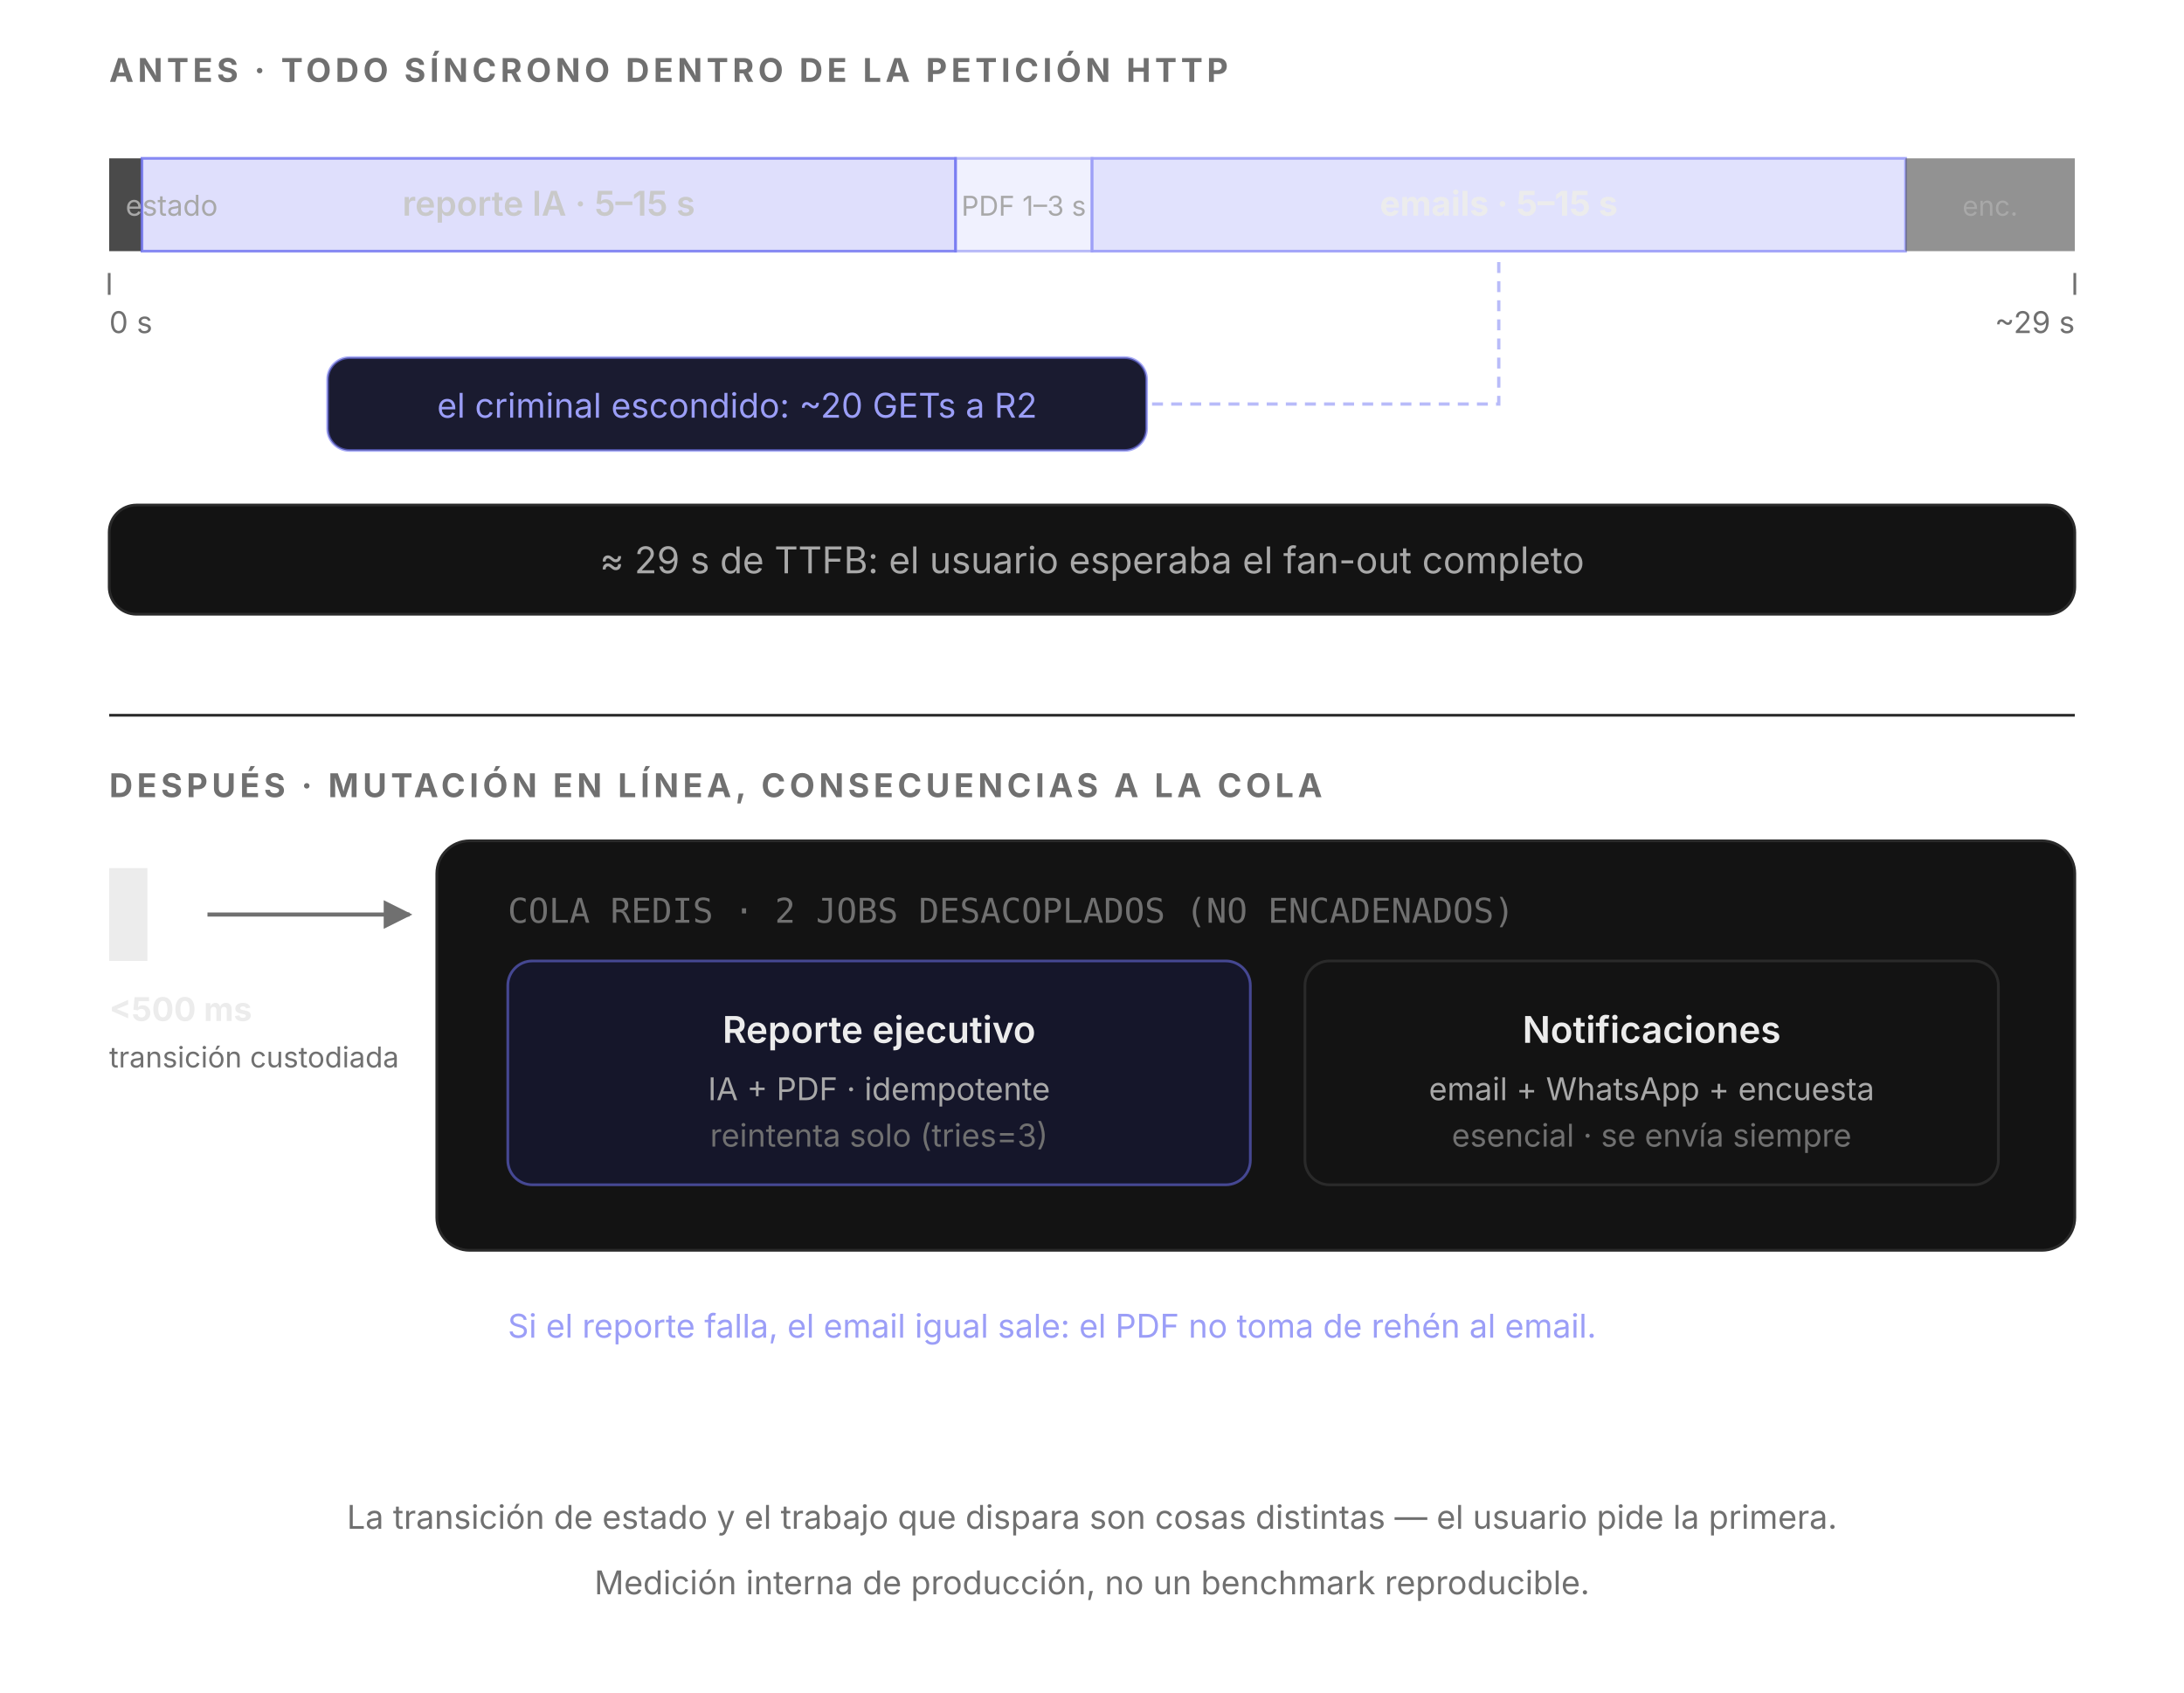
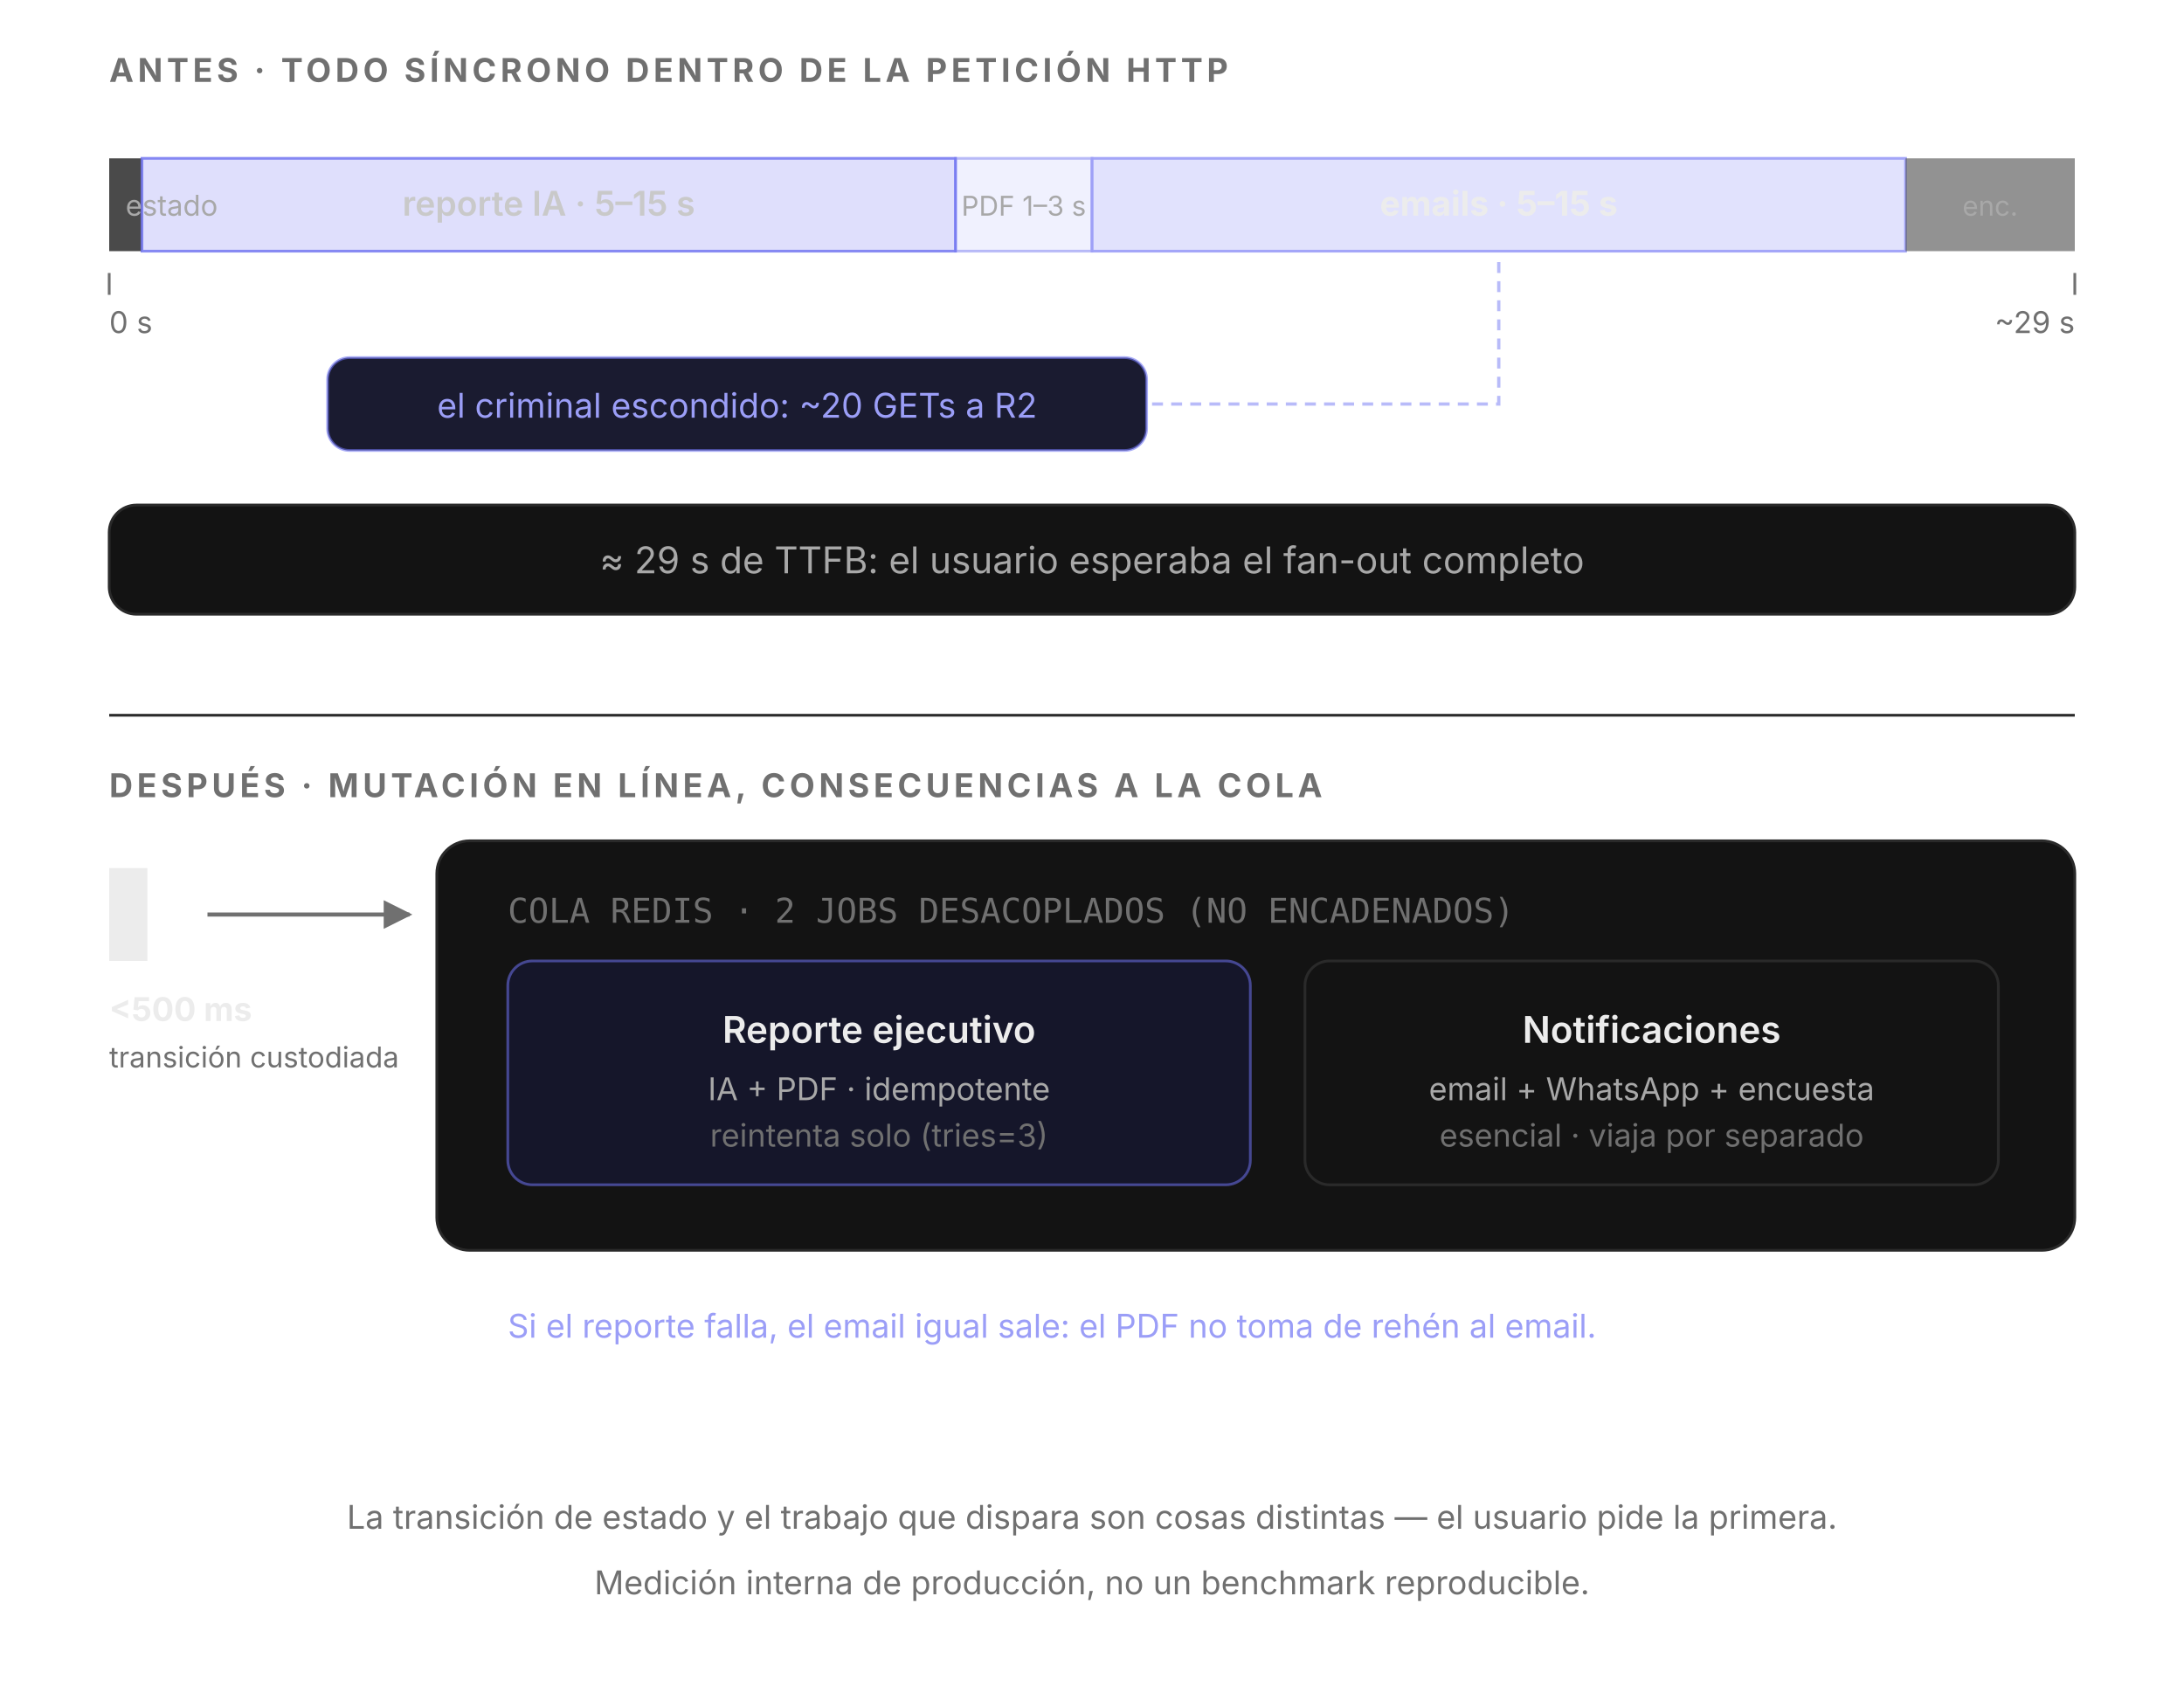
<svg xmlns="http://www.w3.org/2000/svg" viewBox="0 0 800 620" role="img" aria-label="Diagrama antes y después: antes, la petición HTTP ejecutaba en secuencia la transición de estado, el reporte con IA de 5 a 15 segundos, el render de PDF y subida a R2 de 1 a 3 segundos, los emails que descargaban unos 20 archivos de R2 durante 5 a 15 segundos y la encuesta, totalizando unos 29 segundos. Después, la petición solo hace la transición de estado en menos de 500 milisegundos y dos jobs desacoplados en la cola Redis hacen el resto.">
  <defs>
    <marker id="arr-a" viewBox="0 0 10 10" refX="9" refY="5" markerWidth="7" markerHeight="7" orient="auto-start-reverse">
      <path d="M 0 0 L 10 5 L 0 10 z" fill="#707070" />
    </marker>
  </defs>
  <text x="40" y="30" font-family="Inter, system-ui, sans-serif" font-size="12" font-weight="700" letter-spacing="1.5" fill="#707070">ANTES · TODO SÍNCRONO DENTRO DE LA PETICIÓN HTTP</text>
  <rect x="40" y="58" width="12" height="34" fill="#4a4a4a" />
  <rect x="52" y="58" width="298" height="34" fill="#6D71F0" fill-opacity=".22" stroke="#6D71F0" stroke-opacity=".8" />
  <rect x="350" y="58" width="50" height="34" fill="#6D71F0" fill-opacity=".10" stroke="#6D71F0" stroke-opacity=".45" />
  <rect x="400" y="58" width="298" height="34" fill="#9B9EF7" fill-opacity=".30" stroke="#9B9EF7" stroke-opacity=".9" />
  <rect x="698" y="58" width="62" height="34" fill="#4a4a4a" fill-opacity=".6" />
  <text x="46" y="79" font-family="Inter, system-ui, sans-serif" font-size="10.5" fill="#a8a8a8">estado</text>
  <text x="201" y="79" text-anchor="middle" font-family="Inter, system-ui, sans-serif" font-size="12.5" font-weight="600" fill="#c9c9c9">reporte IA · 5–15 s</text>
  <text x="375" y="79" text-anchor="middle" font-family="Inter, system-ui, sans-serif" font-size="10" fill="#a8a8a8">PDF 1–3 s</text>
  <text x="549" y="79" text-anchor="middle" font-family="Inter, system-ui, sans-serif" font-size="12.5" font-weight="700" fill="#ececec">emails · 5–15 s</text>
  <text x="729" y="79" text-anchor="middle" font-family="Inter, system-ui, sans-serif" font-size="10" fill="#a8a8a8">enc.</text>
  <line x1="40" y1="100" x2="40" y2="108" stroke="#707070" stroke-width="1" />
  <text x="40" y="122" font-family="Inter, system-ui, sans-serif" font-size="11" fill="#707070">0 s</text>
  <line x1="760" y1="100" x2="760" y2="108" stroke="#707070" stroke-width="1" />
  <text x="760" y="122" text-anchor="end" font-family="Inter, system-ui, sans-serif" font-size="11" fill="#707070">~29 s</text>
  <path d="M 549 96 L 549 148 L 420 148" fill="none" stroke="#9B9EF7" stroke-opacity=".7" stroke-width="1.2" stroke-dasharray="4 3" />
  <rect x="120" y="131" width="300" height="34" rx="8" fill="#1a1b30" stroke="#6D71F0" stroke-opacity=".6" />
  <text x="270" y="153" text-anchor="middle" font-family="Inter, system-ui, sans-serif" font-size="12.5" fill="#9B9EF7">el criminal escondido: ~20 GETs a R2</text>
  <rect x="40" y="185" width="720" height="40" rx="10" fill="#131313" stroke="#2a2a2a" />
  <text x="400" y="210" text-anchor="middle" font-family="Inter, system-ui, sans-serif" font-size="13.5" fill="#a8a8a8">≈ 29 s de TTFB: el usuario esperaba el fan-out completo</text>
  <line x1="40" y1="262" x2="760" y2="262" stroke="#2a2a2a" />
  <text x="40" y="292" font-family="Inter, system-ui, sans-serif" font-size="12" font-weight="700" letter-spacing="1.5" fill="#707070">DESPUÉS · MUTACIÓN EN LÍNEA, CONSECUENCIAS A LA COLA</text>
  <rect x="40" y="318" width="14" height="34" fill="#ececec" />
  <text x="40" y="374" font-family="Inter, system-ui, sans-serif" font-size="12" font-weight="700" fill="#ececec">&lt;500 ms</text>
  <text x="40" y="391" font-family="Inter, system-ui, sans-serif" font-size="10.5" fill="#707070">transición custodiada</text>
  <path d="M 76 335 L 150 335" stroke="#707070" stroke-width="1.5" marker-end="url(#arr-a)" />
  <rect x="160" y="308" width="600" height="150" rx="12" fill="#131313" stroke="#2a2a2a" />
  <text x="186" y="338" font-family="DejaVu Sans Mono, monospace" font-size="12.5" fill="#707070">COLA REDIS · 2 JOBS DESACOPLADOS (NO ENCADENADOS)</text>
  <rect x="186" y="352" width="272" height="82" rx="9" fill="#15162a" stroke="#6D71F0" stroke-opacity=".55" />
  <text x="322" y="382" text-anchor="middle" font-family="Inter, system-ui, sans-serif" font-size="13.5" font-weight="600" fill="#ececec">Reporte ejecutivo</text>
  <text x="322" y="403" text-anchor="middle" font-family="Inter, system-ui, sans-serif" font-size="11.5" fill="#a8a8a8">IA + PDF · idempotente</text>
  <text x="322" y="420" text-anchor="middle" font-family="Inter, system-ui, sans-serif" font-size="11.5" fill="#707070">reintenta solo (tries=3)</text>
  <rect x="478" y="352" width="254" height="82" rx="9" fill="#131313" stroke="#2a2a2a" />
  <text x="605" y="382" text-anchor="middle" font-family="Inter, system-ui, sans-serif" font-size="13.5" font-weight="600" fill="#ececec">Notificaciones</text>
  <text x="605" y="403" text-anchor="middle" font-family="Inter, system-ui, sans-serif" font-size="11.5" fill="#a8a8a8">email + WhatsApp + encuesta</text>
-   <text x="605" y="420" text-anchor="middle" font-family="Inter, system-ui, sans-serif" font-size="11.5" fill="#707070">esencial · se envía siempre</text>
+   <text x="605" y="420" text-anchor="middle" font-family="Inter, system-ui, sans-serif" font-size="11.5" fill="#707070">esencial · viaja por separado</text>
  <text x="186" y="490" font-family="Inter, system-ui, sans-serif" font-size="12" fill="#9B9EF7">Si el reporte falla, el email igual sale: el PDF no toma de rehén al email.</text>
  <text x="400" y="560" text-anchor="middle" font-family="Inter, system-ui, sans-serif" font-size="12" fill="#707070">La transición de estado y el trabajo que dispara son cosas distintas — el usuario pide la primera.</text>
  <text x="400" y="584" text-anchor="middle" font-family="Inter, system-ui, sans-serif" font-size="12" fill="#707070">Medición interna de producción, no un benchmark reproducible.</text>
</svg>
